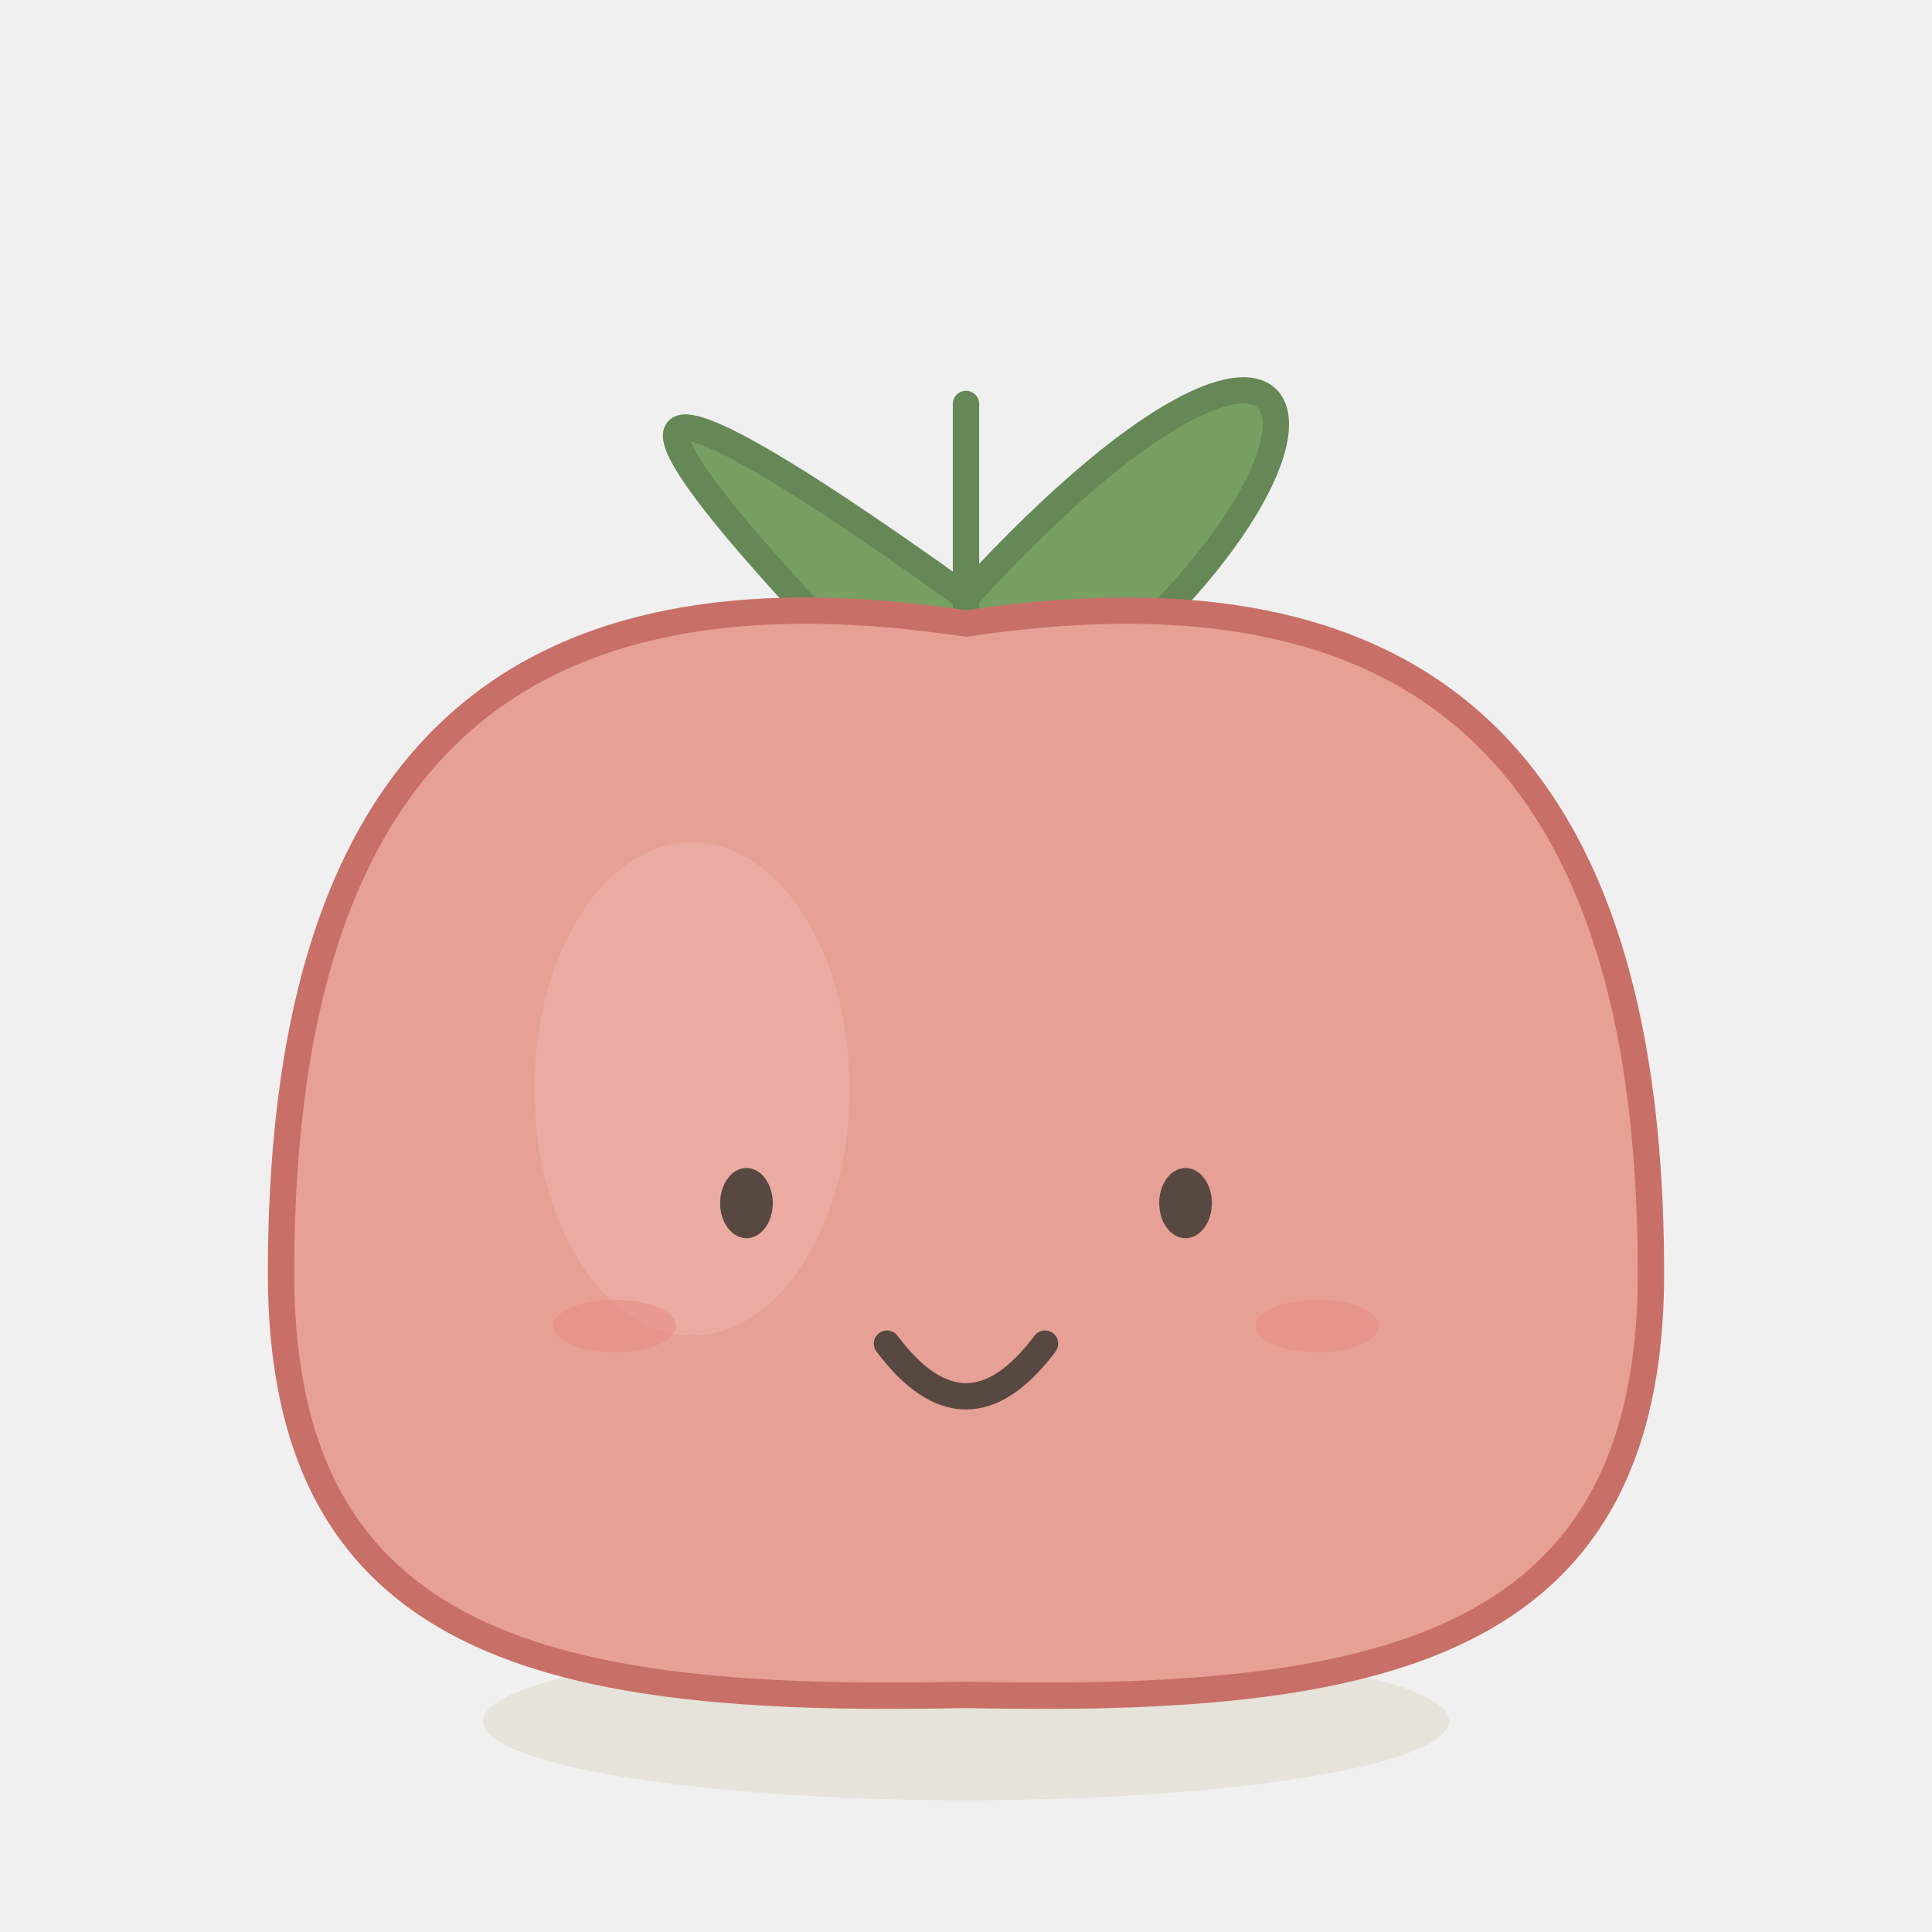
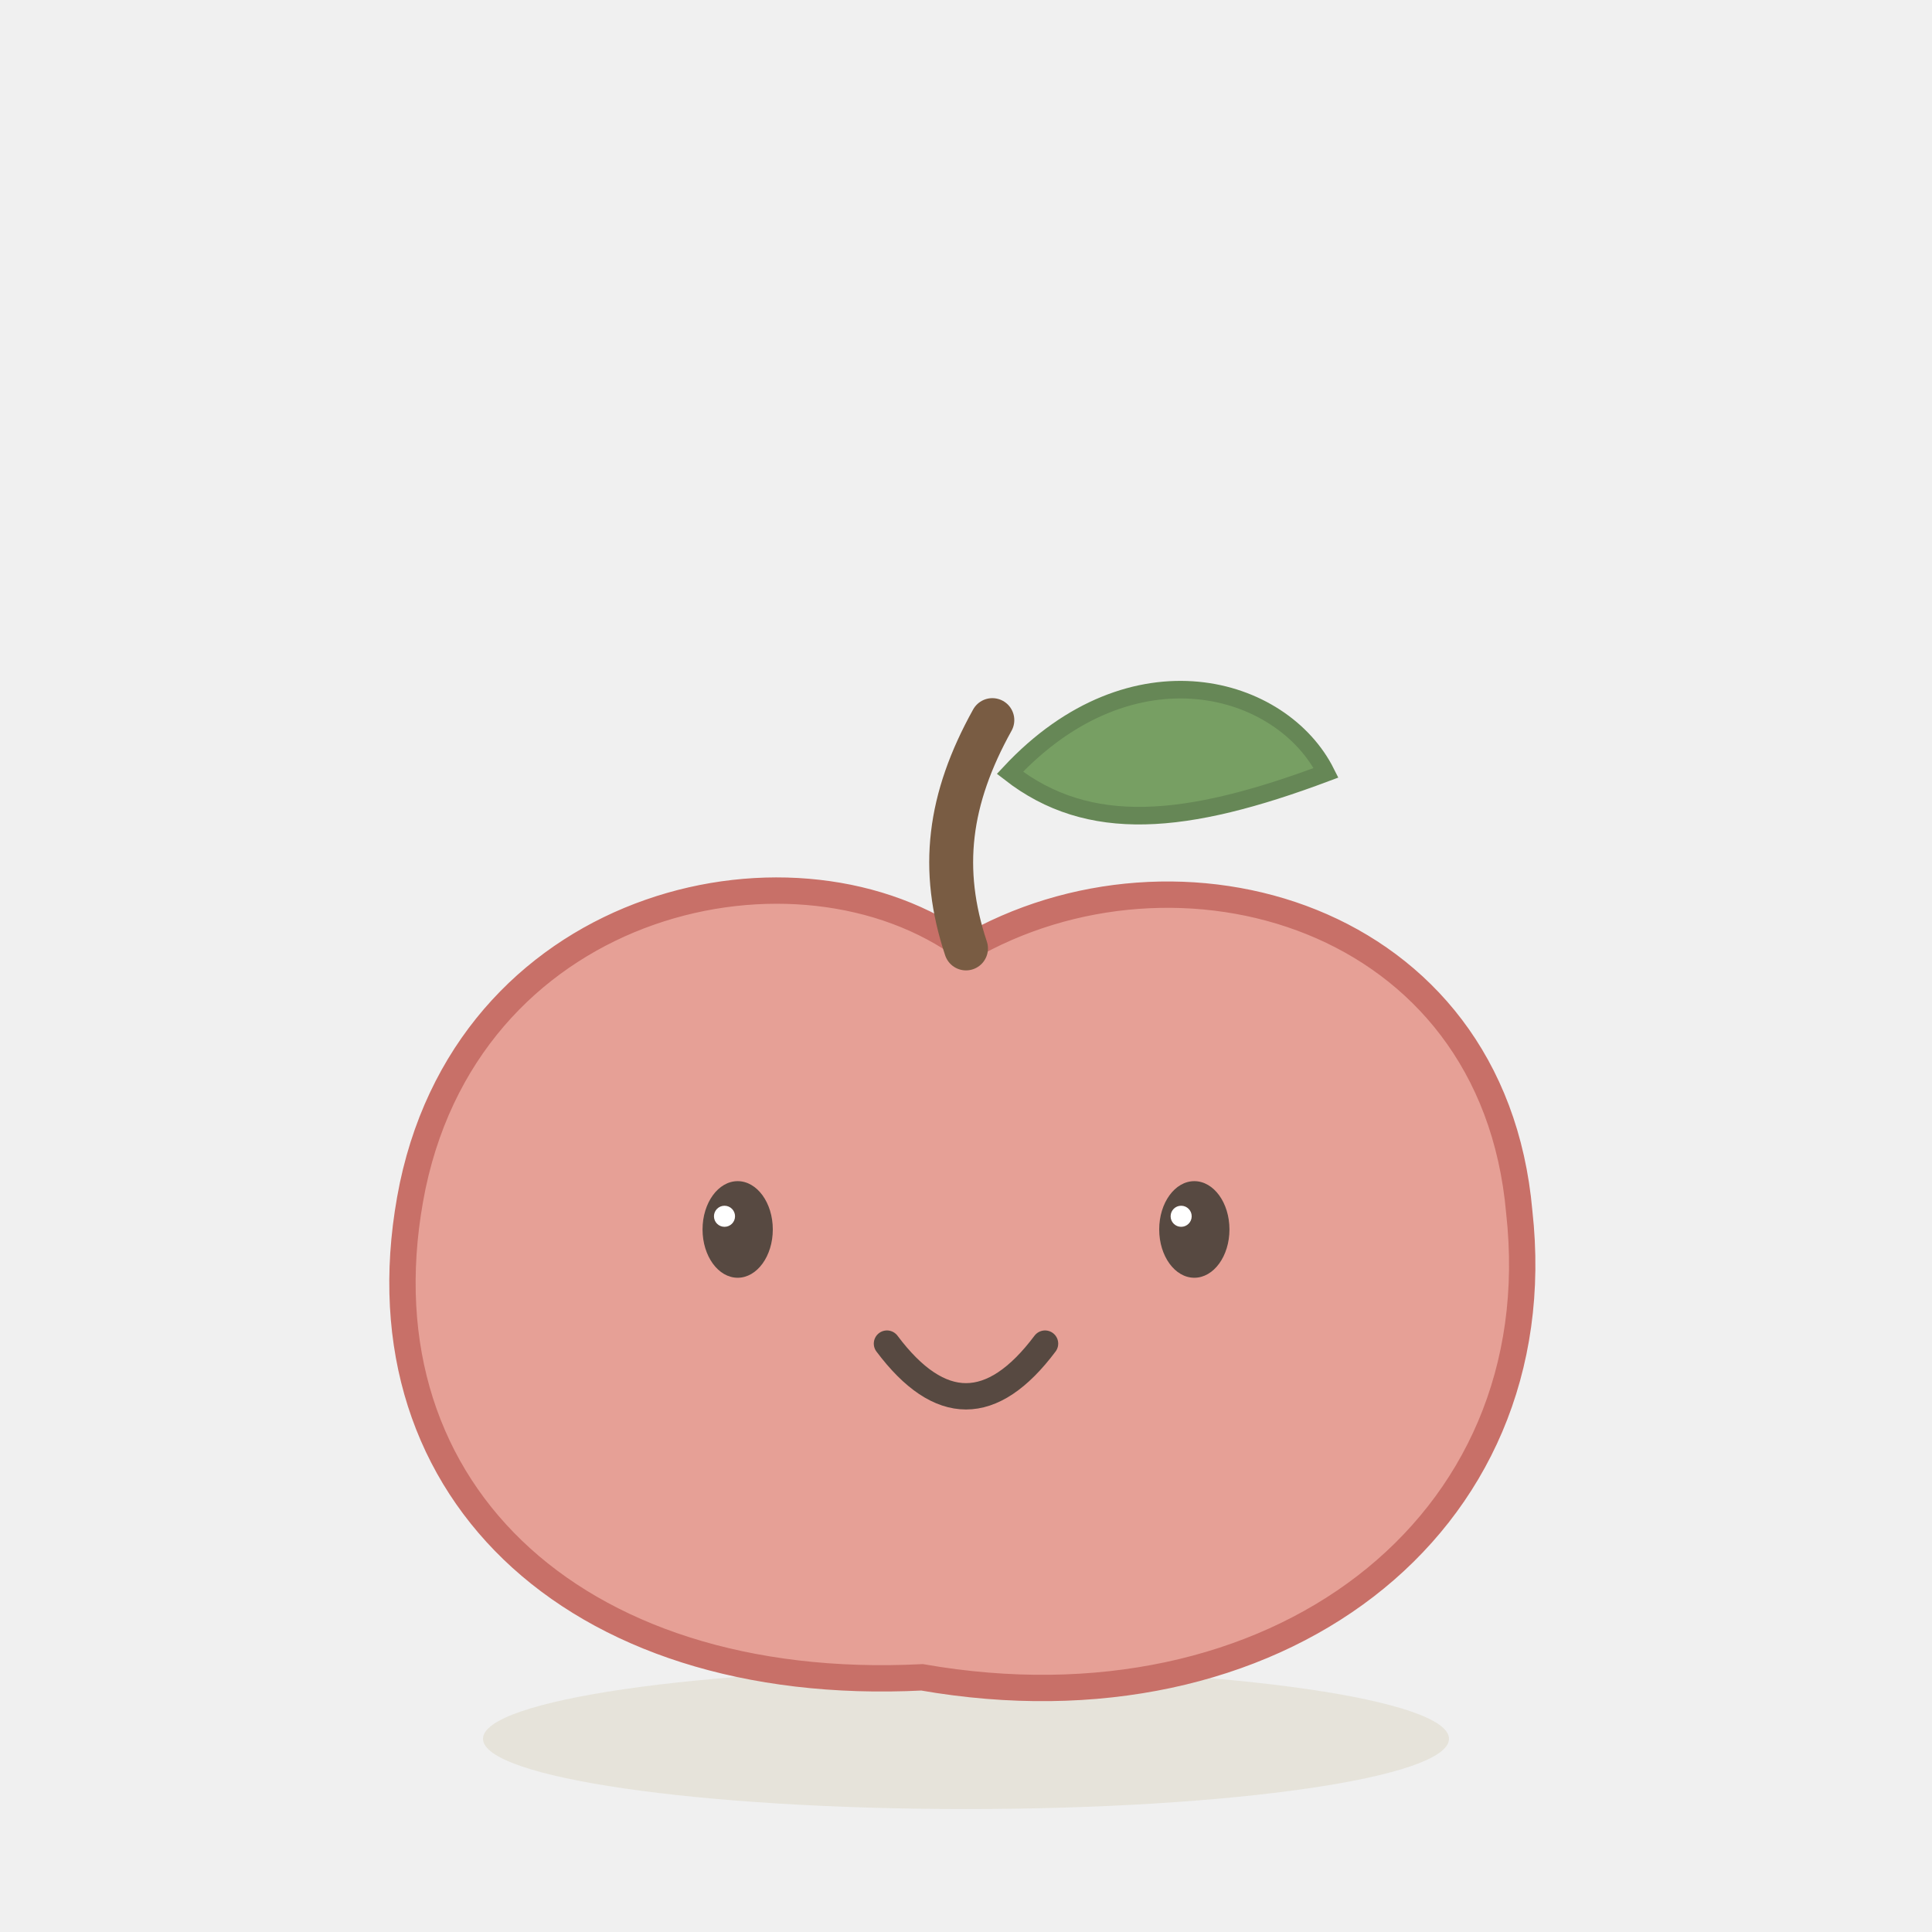
<svg xmlns="http://www.w3.org/2000/svg" width="220" height="220" viewBox="0 0 220 220" role="img">
-   <ellipse cx="110" cy="196" rx="55" ry="9" fill="#d8d2bd" opacity=".42" />
-   <path d="M110 88 C68 46,64 35,110 68 C154 20,160 55,110 88Z" fill="#779f63" stroke="#668756" stroke-width="3" />
-   <path d="M110 86V46" stroke="#668756" stroke-width="3" stroke-linecap="round" />
-   <path d="M32 145 C32 81,63.2 64,110 71 C156.8 64,188 81,188 145 C188 188,156.8 194,110 193 C63.2 194,32 188,32 145Z" fill="#e6a096" stroke="#c87068" stroke-width="3" />
-   <ellipse cx="78.8" cy="124" rx="17.94" ry="28.08" fill="#f5beb5" opacity=".38" />
-   <ellipse cx="85" cy="137" rx="3" ry="4" fill="#574941" />
-   <ellipse cx="135" cy="137" rx="3" ry="4" fill="#574941" />
-   <ellipse cx="70" cy="151" rx="7" ry="3" fill="#e78c87" opacity=".58" />
-   <ellipse cx="150" cy="151" rx="7" ry="3" fill="#e78c87" opacity=".58" />
+   <ellipse cx="110" cy="198" rx="55" ry="8" fill="#d8d2bd" opacity=".42" />
+   <path d="M110 108 C91 94,54 102,47 135 C40 169,65 193,105 191 C145 198,177 174,173 138 C170 104,134 94,110 108Z" fill="#e6a096" stroke="#c87068" stroke-width="3" />
+   <path d="M110 108 C107 99,108 91,113 82" fill="none" stroke="#795c43" stroke-width="5" stroke-linecap="round" />
+   <path d="M115 88 C129 73,146 78,151 88 C135 94,124 95,115 88Z" fill="#779f63" stroke="#668756" stroke-width="2" />
+   <ellipse cx="84" cy="140" rx="4" ry="5.5" fill="#574941" />
+   <ellipse cx="136" cy="140" rx="4" ry="5.5" fill="#574941" />
+   <circle cx="82.5" cy="138.5" r="1.2" fill="white" />
+   <circle cx="134.5" cy="138.5" r="1.2" fill="white" />
  <path d="M101 153q9 12 18 0" fill="none" stroke="#574941" stroke-width="3" stroke-linecap="round" />
</svg>
